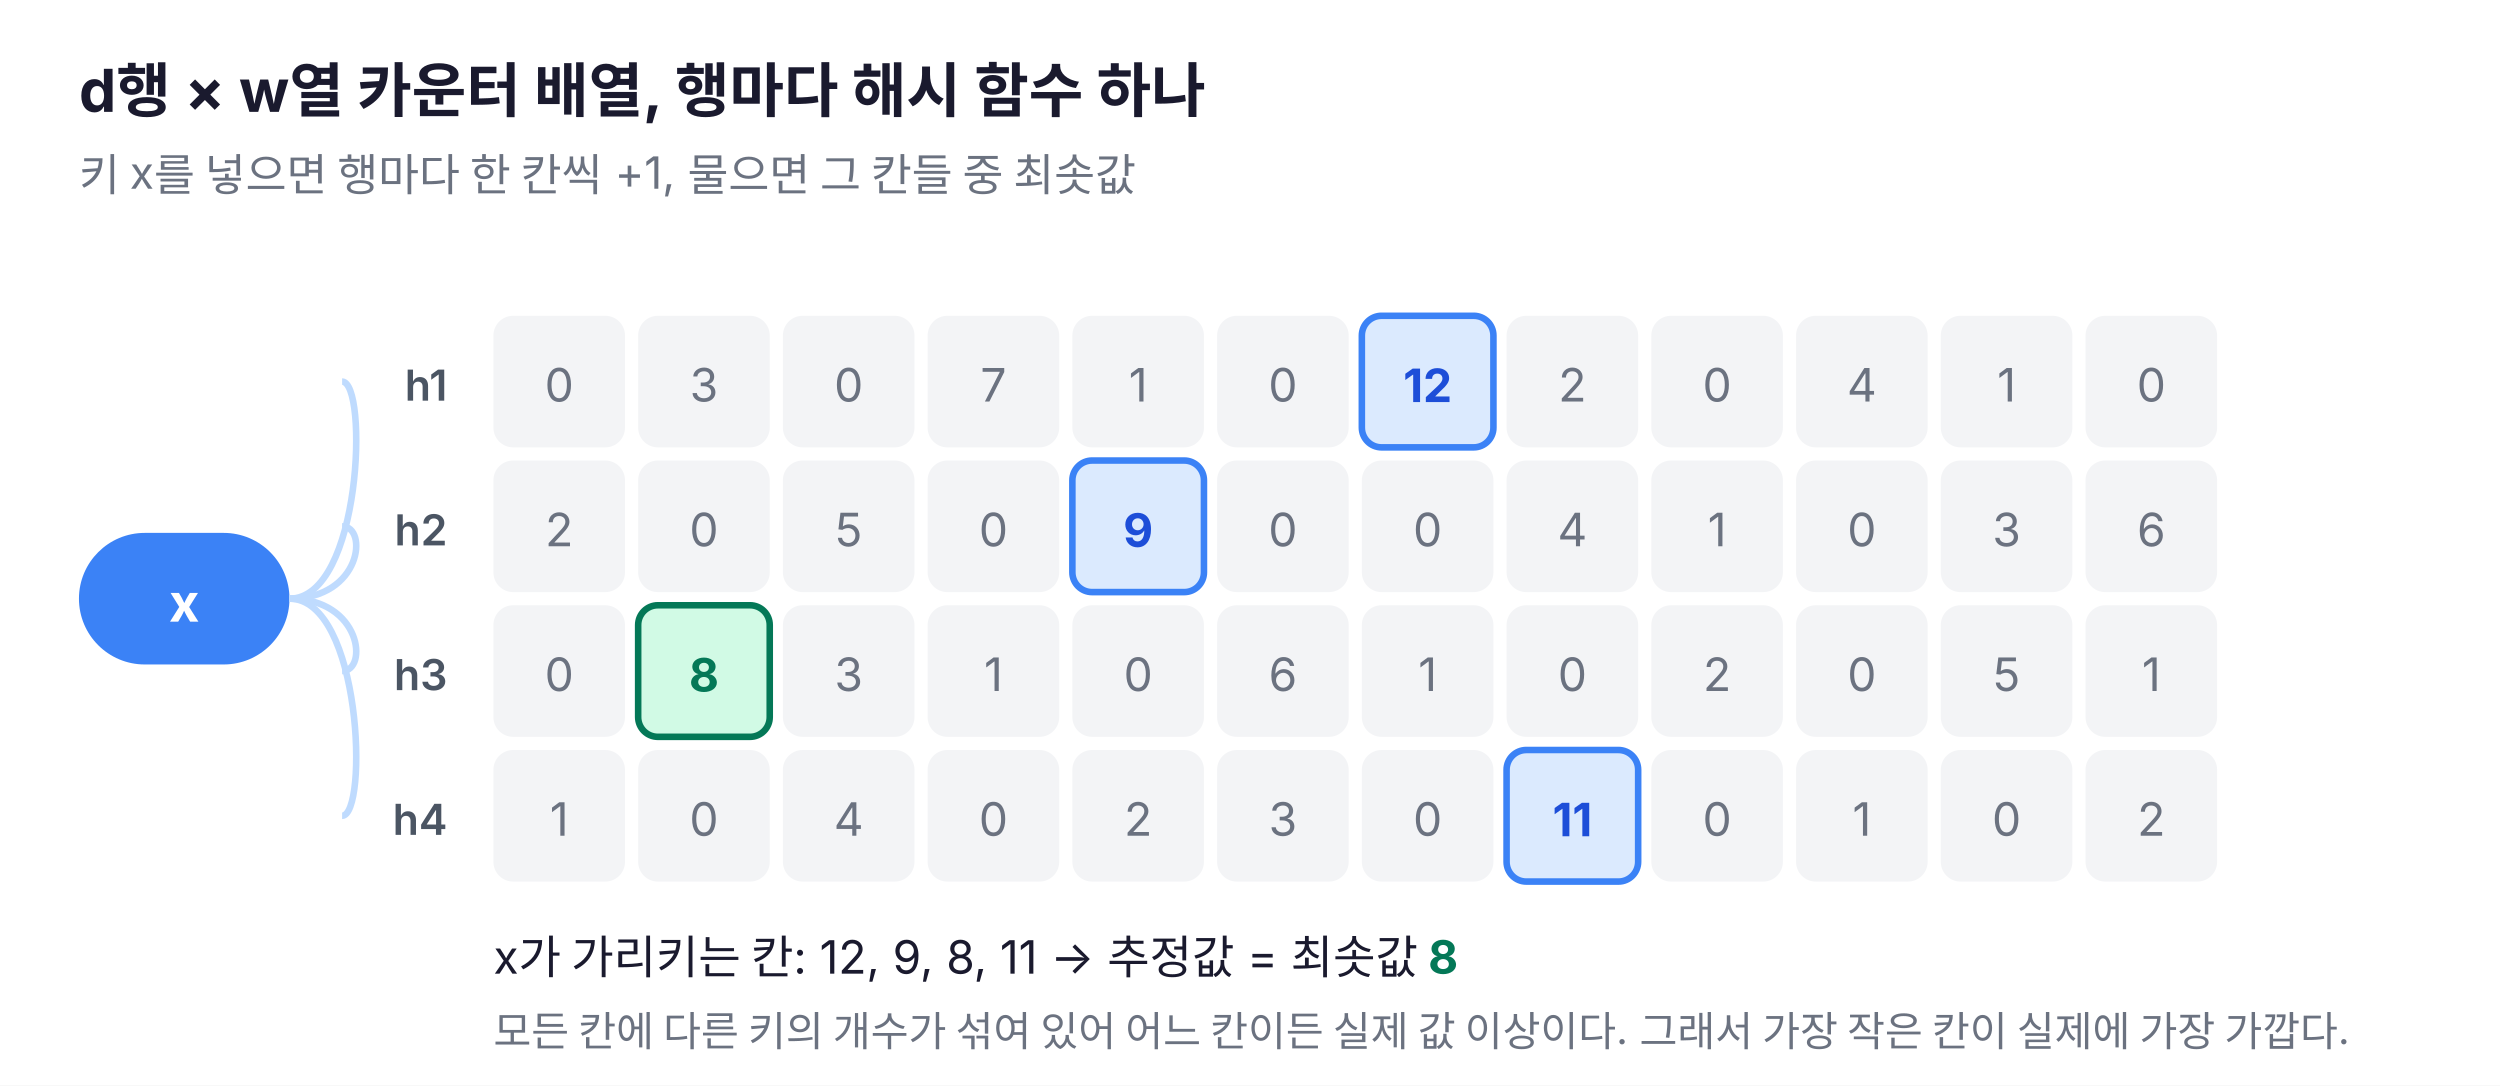
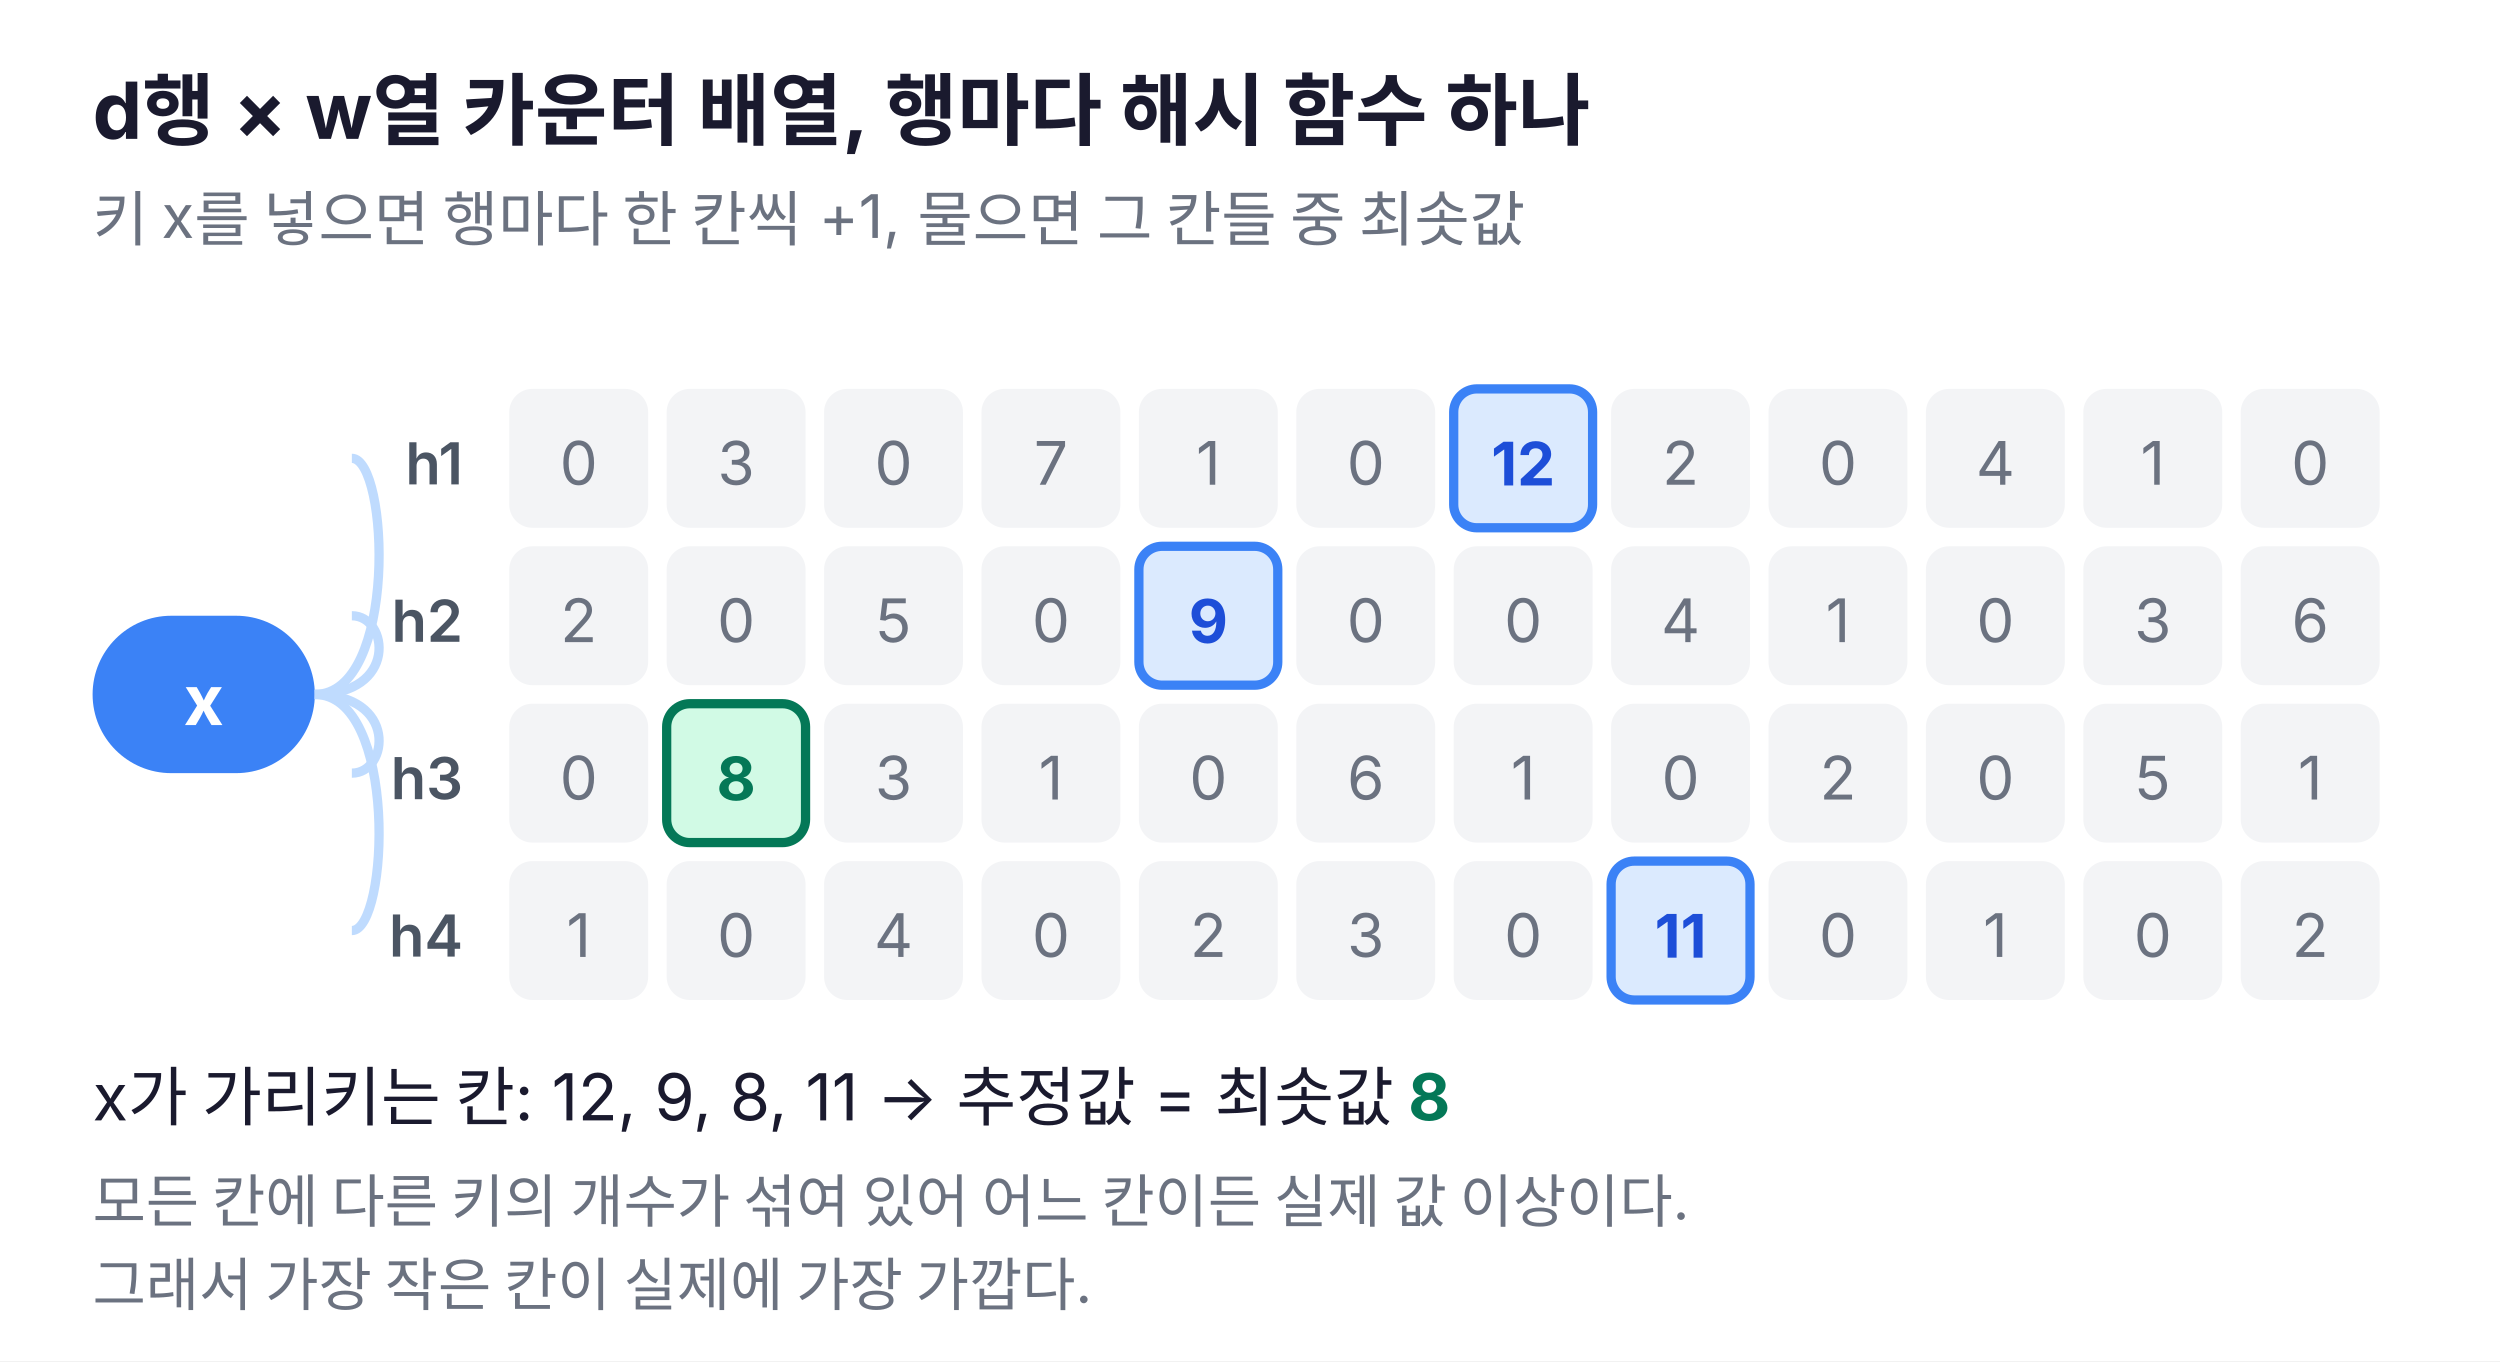
- <svg xmlns="http://www.w3.org/2000/svg" viewBox="0 0 760 330" width="760" height="330" font-family="-apple-system, BlinkMacSystemFont, 'Apple SD Gothic Neo', 'Noto Sans KR', 'Segoe UI', sans-serif" role="img" aria-label="카운트-민 스케치 구조">
-   <rect width="760" height="330" fill="#ffffff" />
-   <text x="24" y="34" font-size="18" font-weight="700" fill="#1a1a2e">d행 × w열 카운터 배열, 행마다 해시 함수 하나</text>
-   <text x="24" y="58" font-size="13.5" fill="#6b7280">키 x를 넣으면 행마다 한 칸씩 +1, 물으면 그 칸들 중 최솟값</text>
-   <rect x="24" y="162" width="64" height="40" rx="20" fill="#3b82f6" />
-   <text x="56" y="183" font-size="16" font-weight="700" fill="#fff" text-anchor="middle" dominant-baseline="middle">x</text>
-   <text x="136" y="117" font-size="13" font-weight="600" fill="#4b5563" text-anchor="end" dominant-baseline="middle">h1</text>
-   <path d="M88 182 C 110 182, 112 116, 104 116" fill="none" stroke="#bfdbfe" stroke-width="2" />
-   <rect x="150" y="96" width="40" height="40" rx="6" fill="#f3f4f6" stroke="none" stroke-width="2" />
-   <text x="170" y="117" font-size="14" font-weight="400" fill="#6b7280" text-anchor="middle" dominant-baseline="middle">0</text>
-   <rect x="194" y="96" width="40" height="40" rx="6" fill="#f3f4f6" stroke="none" stroke-width="2" />
-   <text x="214" y="117" font-size="14" font-weight="400" fill="#6b7280" text-anchor="middle" dominant-baseline="middle">3</text>
-   <rect x="238" y="96" width="40" height="40" rx="6" fill="#f3f4f6" stroke="none" stroke-width="2" />
-   <text x="258" y="117" font-size="14" font-weight="400" fill="#6b7280" text-anchor="middle" dominant-baseline="middle">0</text>
-   <rect x="282" y="96" width="40" height="40" rx="6" fill="#f3f4f6" stroke="none" stroke-width="2" />
-   <text x="302" y="117" font-size="14" font-weight="400" fill="#6b7280" text-anchor="middle" dominant-baseline="middle">7</text>
-   <rect x="326" y="96" width="40" height="40" rx="6" fill="#f3f4f6" stroke="none" stroke-width="2" />
-   <text x="346" y="117" font-size="14" font-weight="400" fill="#6b7280" text-anchor="middle" dominant-baseline="middle">1</text>
-   <rect x="370" y="96" width="40" height="40" rx="6" fill="#f3f4f6" stroke="none" stroke-width="2" />
-   <text x="390" y="117" font-size="14" font-weight="400" fill="#6b7280" text-anchor="middle" dominant-baseline="middle">0</text>
-   <rect x="414" y="96" width="40" height="40" rx="6" fill="#dbeafe" stroke="#3b82f6" stroke-width="2" />
-   <text x="434" y="117" font-size="14" font-weight="700" fill="#1d4ed8" text-anchor="middle" dominant-baseline="middle">12</text>
-   <rect x="458" y="96" width="40" height="40" rx="6" fill="#f3f4f6" stroke="none" stroke-width="2" />
-   <text x="478" y="117" font-size="14" font-weight="400" fill="#6b7280" text-anchor="middle" dominant-baseline="middle">2</text>
-   <rect x="502" y="96" width="40" height="40" rx="6" fill="#f3f4f6" stroke="none" stroke-width="2" />
-   <text x="522" y="117" font-size="14" font-weight="400" fill="#6b7280" text-anchor="middle" dominant-baseline="middle">0</text>
-   <rect x="546" y="96" width="40" height="40" rx="6" fill="#f3f4f6" stroke="none" stroke-width="2" />
-   <text x="566" y="117" font-size="14" font-weight="400" fill="#6b7280" text-anchor="middle" dominant-baseline="middle">4</text>
-   <rect x="590" y="96" width="40" height="40" rx="6" fill="#f3f4f6" stroke="none" stroke-width="2" />
-   <text x="610" y="117" font-size="14" font-weight="400" fill="#6b7280" text-anchor="middle" dominant-baseline="middle">1</text>
-   <rect x="634" y="96" width="40" height="40" rx="6" fill="#f3f4f6" stroke="none" stroke-width="2" />
-   <text x="654" y="117" font-size="14" font-weight="400" fill="#6b7280" text-anchor="middle" dominant-baseline="middle">0</text>
-   <text x="136" y="161" font-size="13" font-weight="600" fill="#4b5563" text-anchor="end" dominant-baseline="middle">h2</text>
-   <path d="M88 182 C 110 182, 112 160, 104 160" fill="none" stroke="#bfdbfe" stroke-width="2" />
-   <rect x="150" y="140" width="40" height="40" rx="6" fill="#f3f4f6" stroke="none" stroke-width="2" />
-   <text x="170" y="161" font-size="14" font-weight="400" fill="#6b7280" text-anchor="middle" dominant-baseline="middle">2</text>
-   <rect x="194" y="140" width="40" height="40" rx="6" fill="#f3f4f6" stroke="none" stroke-width="2" />
-   <text x="214" y="161" font-size="14" font-weight="400" fill="#6b7280" text-anchor="middle" dominant-baseline="middle">0</text>
-   <rect x="238" y="140" width="40" height="40" rx="6" fill="#f3f4f6" stroke="none" stroke-width="2" />
-   <text x="258" y="161" font-size="14" font-weight="400" fill="#6b7280" text-anchor="middle" dominant-baseline="middle">5</text>
-   <rect x="282" y="140" width="40" height="40" rx="6" fill="#f3f4f6" stroke="none" stroke-width="2" />
-   <text x="302" y="161" font-size="14" font-weight="400" fill="#6b7280" text-anchor="middle" dominant-baseline="middle">0</text>
-   <rect x="326" y="140" width="40" height="40" rx="6" fill="#dbeafe" stroke="#3b82f6" stroke-width="2" />
-   <text x="346" y="161" font-size="14" font-weight="700" fill="#1d4ed8" text-anchor="middle" dominant-baseline="middle">9</text>
-   <rect x="370" y="140" width="40" height="40" rx="6" fill="#f3f4f6" stroke="none" stroke-width="2" />
-   <text x="390" y="161" font-size="14" font-weight="400" fill="#6b7280" text-anchor="middle" dominant-baseline="middle">0</text>
-   <rect x="414" y="140" width="40" height="40" rx="6" fill="#f3f4f6" stroke="none" stroke-width="2" />
-   <text x="434" y="161" font-size="14" font-weight="400" fill="#6b7280" text-anchor="middle" dominant-baseline="middle">0</text>
-   <rect x="458" y="140" width="40" height="40" rx="6" fill="#f3f4f6" stroke="none" stroke-width="2" />
-   <text x="478" y="161" font-size="14" font-weight="400" fill="#6b7280" text-anchor="middle" dominant-baseline="middle">4</text>
-   <rect x="502" y="140" width="40" height="40" rx="6" fill="#f3f4f6" stroke="none" stroke-width="2" />
-   <text x="522" y="161" font-size="14" font-weight="400" fill="#6b7280" text-anchor="middle" dominant-baseline="middle">1</text>
-   <rect x="546" y="140" width="40" height="40" rx="6" fill="#f3f4f6" stroke="none" stroke-width="2" />
-   <text x="566" y="161" font-size="14" font-weight="400" fill="#6b7280" text-anchor="middle" dominant-baseline="middle">0</text>
-   <rect x="590" y="140" width="40" height="40" rx="6" fill="#f3f4f6" stroke="none" stroke-width="2" />
-   <text x="610" y="161" font-size="14" font-weight="400" fill="#6b7280" text-anchor="middle" dominant-baseline="middle">3</text>
-   <rect x="634" y="140" width="40" height="40" rx="6" fill="#f3f4f6" stroke="none" stroke-width="2" />
-   <text x="654" y="161" font-size="14" font-weight="400" fill="#6b7280" text-anchor="middle" dominant-baseline="middle">6</text>
-   <text x="136" y="205" font-size="13" font-weight="600" fill="#4b5563" text-anchor="end" dominant-baseline="middle">h3</text>
-   <path d="M88 182 C 110 182, 112 204, 104 204" fill="none" stroke="#bfdbfe" stroke-width="2" />
-   <rect x="150" y="184" width="40" height="40" rx="6" fill="#f3f4f6" stroke="none" stroke-width="2" />
-   <text x="170" y="205" font-size="14" font-weight="400" fill="#6b7280" text-anchor="middle" dominant-baseline="middle">0</text>
-   <rect x="194" y="184" width="40" height="40" rx="6" fill="#d1fae5" stroke="#047857" stroke-width="2" />
-   <text x="214" y="205" font-size="14" font-weight="700" fill="#047857" text-anchor="middle" dominant-baseline="middle">8</text>
-   <rect x="238" y="184" width="40" height="40" rx="6" fill="#f3f4f6" stroke="none" stroke-width="2" />
-   <text x="258" y="205" font-size="14" font-weight="400" fill="#6b7280" text-anchor="middle" dominant-baseline="middle">3</text>
-   <rect x="282" y="184" width="40" height="40" rx="6" fill="#f3f4f6" stroke="none" stroke-width="2" />
-   <text x="302" y="205" font-size="14" font-weight="400" fill="#6b7280" text-anchor="middle" dominant-baseline="middle">1</text>
-   <rect x="326" y="184" width="40" height="40" rx="6" fill="#f3f4f6" stroke="none" stroke-width="2" />
-   <text x="346" y="205" font-size="14" font-weight="400" fill="#6b7280" text-anchor="middle" dominant-baseline="middle">0</text>
-   <rect x="370" y="184" width="40" height="40" rx="6" fill="#f3f4f6" stroke="none" stroke-width="2" />
-   <text x="390" y="205" font-size="14" font-weight="400" fill="#6b7280" text-anchor="middle" dominant-baseline="middle">6</text>
-   <rect x="414" y="184" width="40" height="40" rx="6" fill="#f3f4f6" stroke="none" stroke-width="2" />
-   <text x="434" y="205" font-size="14" font-weight="400" fill="#6b7280" text-anchor="middle" dominant-baseline="middle">1</text>
-   <rect x="458" y="184" width="40" height="40" rx="6" fill="#f3f4f6" stroke="none" stroke-width="2" />
-   <text x="478" y="205" font-size="14" font-weight="400" fill="#6b7280" text-anchor="middle" dominant-baseline="middle">0</text>
-   <rect x="502" y="184" width="40" height="40" rx="6" fill="#f3f4f6" stroke="none" stroke-width="2" />
-   <text x="522" y="205" font-size="14" font-weight="400" fill="#6b7280" text-anchor="middle" dominant-baseline="middle">2</text>
-   <rect x="546" y="184" width="40" height="40" rx="6" fill="#f3f4f6" stroke="none" stroke-width="2" />
-   <text x="566" y="205" font-size="14" font-weight="400" fill="#6b7280" text-anchor="middle" dominant-baseline="middle">0</text>
-   <rect x="590" y="184" width="40" height="40" rx="6" fill="#f3f4f6" stroke="none" stroke-width="2" />
-   <text x="610" y="205" font-size="14" font-weight="400" fill="#6b7280" text-anchor="middle" dominant-baseline="middle">5</text>
-   <rect x="634" y="184" width="40" height="40" rx="6" fill="#f3f4f6" stroke="none" stroke-width="2" />
-   <text x="654" y="205" font-size="14" font-weight="400" fill="#6b7280" text-anchor="middle" dominant-baseline="middle">1</text>
-   <text x="136" y="249" font-size="13" font-weight="600" fill="#4b5563" text-anchor="end" dominant-baseline="middle">h4</text>
-   <path d="M88 182 C 110 182, 112 248, 104 248" fill="none" stroke="#bfdbfe" stroke-width="2" />
-   <rect x="150" y="228" width="40" height="40" rx="6" fill="#f3f4f6" stroke="none" stroke-width="2" />
-   <text x="170" y="249" font-size="14" font-weight="400" fill="#6b7280" text-anchor="middle" dominant-baseline="middle">1</text>
-   <rect x="194" y="228" width="40" height="40" rx="6" fill="#f3f4f6" stroke="none" stroke-width="2" />
-   <text x="214" y="249" font-size="14" font-weight="400" fill="#6b7280" text-anchor="middle" dominant-baseline="middle">0</text>
-   <rect x="238" y="228" width="40" height="40" rx="6" fill="#f3f4f6" stroke="none" stroke-width="2" />
-   <text x="258" y="249" font-size="14" font-weight="400" fill="#6b7280" text-anchor="middle" dominant-baseline="middle">4</text>
-   <rect x="282" y="228" width="40" height="40" rx="6" fill="#f3f4f6" stroke="none" stroke-width="2" />
-   <text x="302" y="249" font-size="14" font-weight="400" fill="#6b7280" text-anchor="middle" dominant-baseline="middle">0</text>
-   <rect x="326" y="228" width="40" height="40" rx="6" fill="#f3f4f6" stroke="none" stroke-width="2" />
-   <text x="346" y="249" font-size="14" font-weight="400" fill="#6b7280" text-anchor="middle" dominant-baseline="middle">2</text>
-   <rect x="370" y="228" width="40" height="40" rx="6" fill="#f3f4f6" stroke="none" stroke-width="2" />
-   <text x="390" y="249" font-size="14" font-weight="400" fill="#6b7280" text-anchor="middle" dominant-baseline="middle">3</text>
-   <rect x="414" y="228" width="40" height="40" rx="6" fill="#f3f4f6" stroke="none" stroke-width="2" />
-   <text x="434" y="249" font-size="14" font-weight="400" fill="#6b7280" text-anchor="middle" dominant-baseline="middle">0</text>
-   <rect x="458" y="228" width="40" height="40" rx="6" fill="#dbeafe" stroke="#3b82f6" stroke-width="2" />
-   <text x="478" y="249" font-size="14" font-weight="700" fill="#1d4ed8" text-anchor="middle" dominant-baseline="middle">11</text>
-   <rect x="502" y="228" width="40" height="40" rx="6" fill="#f3f4f6" stroke="none" stroke-width="2" />
-   <text x="522" y="249" font-size="14" font-weight="400" fill="#6b7280" text-anchor="middle" dominant-baseline="middle">0</text>
-   <rect x="546" y="228" width="40" height="40" rx="6" fill="#f3f4f6" stroke="none" stroke-width="2" />
-   <text x="566" y="249" font-size="14" font-weight="400" fill="#6b7280" text-anchor="middle" dominant-baseline="middle">1</text>
-   <rect x="590" y="228" width="40" height="40" rx="6" fill="#f3f4f6" stroke="none" stroke-width="2" />
-   <text x="610" y="249" font-size="14" font-weight="400" fill="#6b7280" text-anchor="middle" dominant-baseline="middle">0</text>
-   <rect x="634" y="228" width="40" height="40" rx="6" fill="#f3f4f6" stroke="none" stroke-width="2" />
-   <text x="654" y="249" font-size="14" font-weight="400" fill="#6b7280" text-anchor="middle" dominant-baseline="middle">2</text>
-   <text x="150" y="296" font-size="14" fill="#1a1a2e">x가 가리키는 칸: 12, 9, 8, 11 → 추정값 = 최솟값 <tspan font-weight="700" fill="#047857">8</tspan>
+ <svg xmlns="http://www.w3.org/2000/svg" viewBox="0 0 540 294" width="540" height="294" font-family="-apple-system, BlinkMacSystemFont, 'Apple SD Gothic Neo', 'Noto Sans KR', 'Segoe UI', sans-serif" role="img" aria-label="카운트-민 스케치 구조">
+   <rect width="540" height="294" fill="#ffffff" />
+   <text x="20" y="30" font-size="17" font-weight="700" fill="#1a1a2e">d행 × w열 카운터 배열, 행마다 해시 함수 하나</text>
+   <text x="20" y="52" font-size="13" fill="#6b7280">키 x를 넣으면 행마다 한 칸씩 +1, 물으면 그 칸들 중 최솟값</text>
+   <rect x="20" y="133" width="48" height="34" rx="17" fill="#3b82f6" />
+   <text x="44" y="151" font-size="15" font-weight="700" fill="#fff" text-anchor="middle" dominant-baseline="middle">x</text>
+   <path d="M68 150 C 86 150, 84 99, 76 99" fill="none" stroke="#bfdbfe" stroke-width="2" />
+   <text x="100" y="100" font-size="12.5" font-weight="600" fill="#4b5563" text-anchor="end" dominant-baseline="middle">h1</text>
+   <rect x="110" y="84" width="30" height="30" rx="5" fill="#f3f4f6" stroke="none" stroke-width="2" />
+   <text x="125" y="100" font-size="13" font-weight="400" fill="#6b7280" text-anchor="middle" dominant-baseline="middle">0</text>
+   <rect x="144" y="84" width="30" height="30" rx="5" fill="#f3f4f6" stroke="none" stroke-width="2" />
+   <text x="159" y="100" font-size="13" font-weight="400" fill="#6b7280" text-anchor="middle" dominant-baseline="middle">3</text>
+   <rect x="178" y="84" width="30" height="30" rx="5" fill="#f3f4f6" stroke="none" stroke-width="2" />
+   <text x="193" y="100" font-size="13" font-weight="400" fill="#6b7280" text-anchor="middle" dominant-baseline="middle">0</text>
+   <rect x="212" y="84" width="30" height="30" rx="5" fill="#f3f4f6" stroke="none" stroke-width="2" />
+   <text x="227" y="100" font-size="13" font-weight="400" fill="#6b7280" text-anchor="middle" dominant-baseline="middle">7</text>
+   <rect x="246" y="84" width="30" height="30" rx="5" fill="#f3f4f6" stroke="none" stroke-width="2" />
+   <text x="261" y="100" font-size="13" font-weight="400" fill="#6b7280" text-anchor="middle" dominant-baseline="middle">1</text>
+   <rect x="280" y="84" width="30" height="30" rx="5" fill="#f3f4f6" stroke="none" stroke-width="2" />
+   <text x="295" y="100" font-size="13" font-weight="400" fill="#6b7280" text-anchor="middle" dominant-baseline="middle">0</text>
+   <rect x="314" y="84" width="30" height="30" rx="5" fill="#dbeafe" stroke="#3b82f6" stroke-width="2" />
+   <text x="329" y="100" font-size="13" font-weight="700" fill="#1d4ed8" text-anchor="middle" dominant-baseline="middle">12</text>
+   <rect x="348" y="84" width="30" height="30" rx="5" fill="#f3f4f6" stroke="none" stroke-width="2" />
+   <text x="363" y="100" font-size="13" font-weight="400" fill="#6b7280" text-anchor="middle" dominant-baseline="middle">2</text>
+   <rect x="382" y="84" width="30" height="30" rx="5" fill="#f3f4f6" stroke="none" stroke-width="2" />
+   <text x="397" y="100" font-size="13" font-weight="400" fill="#6b7280" text-anchor="middle" dominant-baseline="middle">0</text>
+   <rect x="416" y="84" width="30" height="30" rx="5" fill="#f3f4f6" stroke="none" stroke-width="2" />
+   <text x="431" y="100" font-size="13" font-weight="400" fill="#6b7280" text-anchor="middle" dominant-baseline="middle">4</text>
+   <rect x="450" y="84" width="30" height="30" rx="5" fill="#f3f4f6" stroke="none" stroke-width="2" />
+   <text x="465" y="100" font-size="13" font-weight="400" fill="#6b7280" text-anchor="middle" dominant-baseline="middle">1</text>
+   <rect x="484" y="84" width="30" height="30" rx="5" fill="#f3f4f6" stroke="none" stroke-width="2" />
+   <text x="499" y="100" font-size="13" font-weight="400" fill="#6b7280" text-anchor="middle" dominant-baseline="middle">0</text>
+   <path d="M68 150 C 86 150, 84 133, 76 133" fill="none" stroke="#bfdbfe" stroke-width="2" />
+   <text x="100" y="134" font-size="12.5" font-weight="600" fill="#4b5563" text-anchor="end" dominant-baseline="middle">h2</text>
+   <rect x="110" y="118" width="30" height="30" rx="5" fill="#f3f4f6" stroke="none" stroke-width="2" />
+   <text x="125" y="134" font-size="13" font-weight="400" fill="#6b7280" text-anchor="middle" dominant-baseline="middle">2</text>
+   <rect x="144" y="118" width="30" height="30" rx="5" fill="#f3f4f6" stroke="none" stroke-width="2" />
+   <text x="159" y="134" font-size="13" font-weight="400" fill="#6b7280" text-anchor="middle" dominant-baseline="middle">0</text>
+   <rect x="178" y="118" width="30" height="30" rx="5" fill="#f3f4f6" stroke="none" stroke-width="2" />
+   <text x="193" y="134" font-size="13" font-weight="400" fill="#6b7280" text-anchor="middle" dominant-baseline="middle">5</text>
+   <rect x="212" y="118" width="30" height="30" rx="5" fill="#f3f4f6" stroke="none" stroke-width="2" />
+   <text x="227" y="134" font-size="13" font-weight="400" fill="#6b7280" text-anchor="middle" dominant-baseline="middle">0</text>
+   <rect x="246" y="118" width="30" height="30" rx="5" fill="#dbeafe" stroke="#3b82f6" stroke-width="2" />
+   <text x="261" y="134" font-size="13" font-weight="700" fill="#1d4ed8" text-anchor="middle" dominant-baseline="middle">9</text>
+   <rect x="280" y="118" width="30" height="30" rx="5" fill="#f3f4f6" stroke="none" stroke-width="2" />
+   <text x="295" y="134" font-size="13" font-weight="400" fill="#6b7280" text-anchor="middle" dominant-baseline="middle">0</text>
+   <rect x="314" y="118" width="30" height="30" rx="5" fill="#f3f4f6" stroke="none" stroke-width="2" />
+   <text x="329" y="134" font-size="13" font-weight="400" fill="#6b7280" text-anchor="middle" dominant-baseline="middle">0</text>
+   <rect x="348" y="118" width="30" height="30" rx="5" fill="#f3f4f6" stroke="none" stroke-width="2" />
+   <text x="363" y="134" font-size="13" font-weight="400" fill="#6b7280" text-anchor="middle" dominant-baseline="middle">4</text>
+   <rect x="382" y="118" width="30" height="30" rx="5" fill="#f3f4f6" stroke="none" stroke-width="2" />
+   <text x="397" y="134" font-size="13" font-weight="400" fill="#6b7280" text-anchor="middle" dominant-baseline="middle">1</text>
+   <rect x="416" y="118" width="30" height="30" rx="5" fill="#f3f4f6" stroke="none" stroke-width="2" />
+   <text x="431" y="134" font-size="13" font-weight="400" fill="#6b7280" text-anchor="middle" dominant-baseline="middle">0</text>
+   <rect x="450" y="118" width="30" height="30" rx="5" fill="#f3f4f6" stroke="none" stroke-width="2" />
+   <text x="465" y="134" font-size="13" font-weight="400" fill="#6b7280" text-anchor="middle" dominant-baseline="middle">3</text>
+   <rect x="484" y="118" width="30" height="30" rx="5" fill="#f3f4f6" stroke="none" stroke-width="2" />
+   <text x="499" y="134" font-size="13" font-weight="400" fill="#6b7280" text-anchor="middle" dominant-baseline="middle">6</text>
+   <path d="M68 150 C 86 150, 84 167, 76 167" fill="none" stroke="#bfdbfe" stroke-width="2" />
+   <text x="100" y="168" font-size="12.5" font-weight="600" fill="#4b5563" text-anchor="end" dominant-baseline="middle">h3</text>
+   <rect x="110" y="152" width="30" height="30" rx="5" fill="#f3f4f6" stroke="none" stroke-width="2" />
+   <text x="125" y="168" font-size="13" font-weight="400" fill="#6b7280" text-anchor="middle" dominant-baseline="middle">0</text>
+   <rect x="144" y="152" width="30" height="30" rx="5" fill="#d1fae5" stroke="#047857" stroke-width="2" />
+   <text x="159" y="168" font-size="13" font-weight="700" fill="#047857" text-anchor="middle" dominant-baseline="middle">8</text>
+   <rect x="178" y="152" width="30" height="30" rx="5" fill="#f3f4f6" stroke="none" stroke-width="2" />
+   <text x="193" y="168" font-size="13" font-weight="400" fill="#6b7280" text-anchor="middle" dominant-baseline="middle">3</text>
+   <rect x="212" y="152" width="30" height="30" rx="5" fill="#f3f4f6" stroke="none" stroke-width="2" />
+   <text x="227" y="168" font-size="13" font-weight="400" fill="#6b7280" text-anchor="middle" dominant-baseline="middle">1</text>
+   <rect x="246" y="152" width="30" height="30" rx="5" fill="#f3f4f6" stroke="none" stroke-width="2" />
+   <text x="261" y="168" font-size="13" font-weight="400" fill="#6b7280" text-anchor="middle" dominant-baseline="middle">0</text>
+   <rect x="280" y="152" width="30" height="30" rx="5" fill="#f3f4f6" stroke="none" stroke-width="2" />
+   <text x="295" y="168" font-size="13" font-weight="400" fill="#6b7280" text-anchor="middle" dominant-baseline="middle">6</text>
+   <rect x="314" y="152" width="30" height="30" rx="5" fill="#f3f4f6" stroke="none" stroke-width="2" />
+   <text x="329" y="168" font-size="13" font-weight="400" fill="#6b7280" text-anchor="middle" dominant-baseline="middle">1</text>
+   <rect x="348" y="152" width="30" height="30" rx="5" fill="#f3f4f6" stroke="none" stroke-width="2" />
+   <text x="363" y="168" font-size="13" font-weight="400" fill="#6b7280" text-anchor="middle" dominant-baseline="middle">0</text>
+   <rect x="382" y="152" width="30" height="30" rx="5" fill="#f3f4f6" stroke="none" stroke-width="2" />
+   <text x="397" y="168" font-size="13" font-weight="400" fill="#6b7280" text-anchor="middle" dominant-baseline="middle">2</text>
+   <rect x="416" y="152" width="30" height="30" rx="5" fill="#f3f4f6" stroke="none" stroke-width="2" />
+   <text x="431" y="168" font-size="13" font-weight="400" fill="#6b7280" text-anchor="middle" dominant-baseline="middle">0</text>
+   <rect x="450" y="152" width="30" height="30" rx="5" fill="#f3f4f6" stroke="none" stroke-width="2" />
+   <text x="465" y="168" font-size="13" font-weight="400" fill="#6b7280" text-anchor="middle" dominant-baseline="middle">5</text>
+   <rect x="484" y="152" width="30" height="30" rx="5" fill="#f3f4f6" stroke="none" stroke-width="2" />
+   <text x="499" y="168" font-size="13" font-weight="400" fill="#6b7280" text-anchor="middle" dominant-baseline="middle">1</text>
+   <path d="M68 150 C 86 150, 84 201, 76 201" fill="none" stroke="#bfdbfe" stroke-width="2" />
+   <text x="100" y="202" font-size="12.5" font-weight="600" fill="#4b5563" text-anchor="end" dominant-baseline="middle">h4</text>
+   <rect x="110" y="186" width="30" height="30" rx="5" fill="#f3f4f6" stroke="none" stroke-width="2" />
+   <text x="125" y="202" font-size="13" font-weight="400" fill="#6b7280" text-anchor="middle" dominant-baseline="middle">1</text>
+   <rect x="144" y="186" width="30" height="30" rx="5" fill="#f3f4f6" stroke="none" stroke-width="2" />
+   <text x="159" y="202" font-size="13" font-weight="400" fill="#6b7280" text-anchor="middle" dominant-baseline="middle">0</text>
+   <rect x="178" y="186" width="30" height="30" rx="5" fill="#f3f4f6" stroke="none" stroke-width="2" />
+   <text x="193" y="202" font-size="13" font-weight="400" fill="#6b7280" text-anchor="middle" dominant-baseline="middle">4</text>
+   <rect x="212" y="186" width="30" height="30" rx="5" fill="#f3f4f6" stroke="none" stroke-width="2" />
+   <text x="227" y="202" font-size="13" font-weight="400" fill="#6b7280" text-anchor="middle" dominant-baseline="middle">0</text>
+   <rect x="246" y="186" width="30" height="30" rx="5" fill="#f3f4f6" stroke="none" stroke-width="2" />
+   <text x="261" y="202" font-size="13" font-weight="400" fill="#6b7280" text-anchor="middle" dominant-baseline="middle">2</text>
+   <rect x="280" y="186" width="30" height="30" rx="5" fill="#f3f4f6" stroke="none" stroke-width="2" />
+   <text x="295" y="202" font-size="13" font-weight="400" fill="#6b7280" text-anchor="middle" dominant-baseline="middle">3</text>
+   <rect x="314" y="186" width="30" height="30" rx="5" fill="#f3f4f6" stroke="none" stroke-width="2" />
+   <text x="329" y="202" font-size="13" font-weight="400" fill="#6b7280" text-anchor="middle" dominant-baseline="middle">0</text>
+   <rect x="348" y="186" width="30" height="30" rx="5" fill="#dbeafe" stroke="#3b82f6" stroke-width="2" />
+   <text x="363" y="202" font-size="13" font-weight="700" fill="#1d4ed8" text-anchor="middle" dominant-baseline="middle">11</text>
+   <rect x="382" y="186" width="30" height="30" rx="5" fill="#f3f4f6" stroke="none" stroke-width="2" />
+   <text x="397" y="202" font-size="13" font-weight="400" fill="#6b7280" text-anchor="middle" dominant-baseline="middle">0</text>
+   <rect x="416" y="186" width="30" height="30" rx="5" fill="#f3f4f6" stroke="none" stroke-width="2" />
+   <text x="431" y="202" font-size="13" font-weight="400" fill="#6b7280" text-anchor="middle" dominant-baseline="middle">1</text>
+   <rect x="450" y="186" width="30" height="30" rx="5" fill="#f3f4f6" stroke="none" stroke-width="2" />
+   <text x="465" y="202" font-size="13" font-weight="400" fill="#6b7280" text-anchor="middle" dominant-baseline="middle">0</text>
+   <rect x="484" y="186" width="30" height="30" rx="5" fill="#f3f4f6" stroke="none" stroke-width="2" />
+   <text x="499" y="202" font-size="13" font-weight="400" fill="#6b7280" text-anchor="middle" dominant-baseline="middle">2</text>
+   <text x="20" y="242" font-size="14" fill="#1a1a2e">x가 가리키는 칸: 12, 9, 8, 11 → 추정값 = 최솟값 <tspan font-weight="700" fill="#047857">8</tspan>
  </text>
-   <text x="150" y="318" font-size="12.5" fill="#6b7280">모든 칸에 다른 키의 개수가 섞여 있어 어느 칸이든 실제 값 이상이다. 그래서 가장 작은 칸이 실제에 가장 가깝다.</text>
+   <text x="20" y="264" font-size="12.5" fill="#6b7280">모든 칸에 다른 키의 개수가 섞여 있어 어느 칸이든 실제 값 이상이다.</text>
+   <text x="20" y="282" font-size="12.5" fill="#6b7280">그래서 가장 작은 칸이 실제에 가장 가깝다.</text>
</svg>
